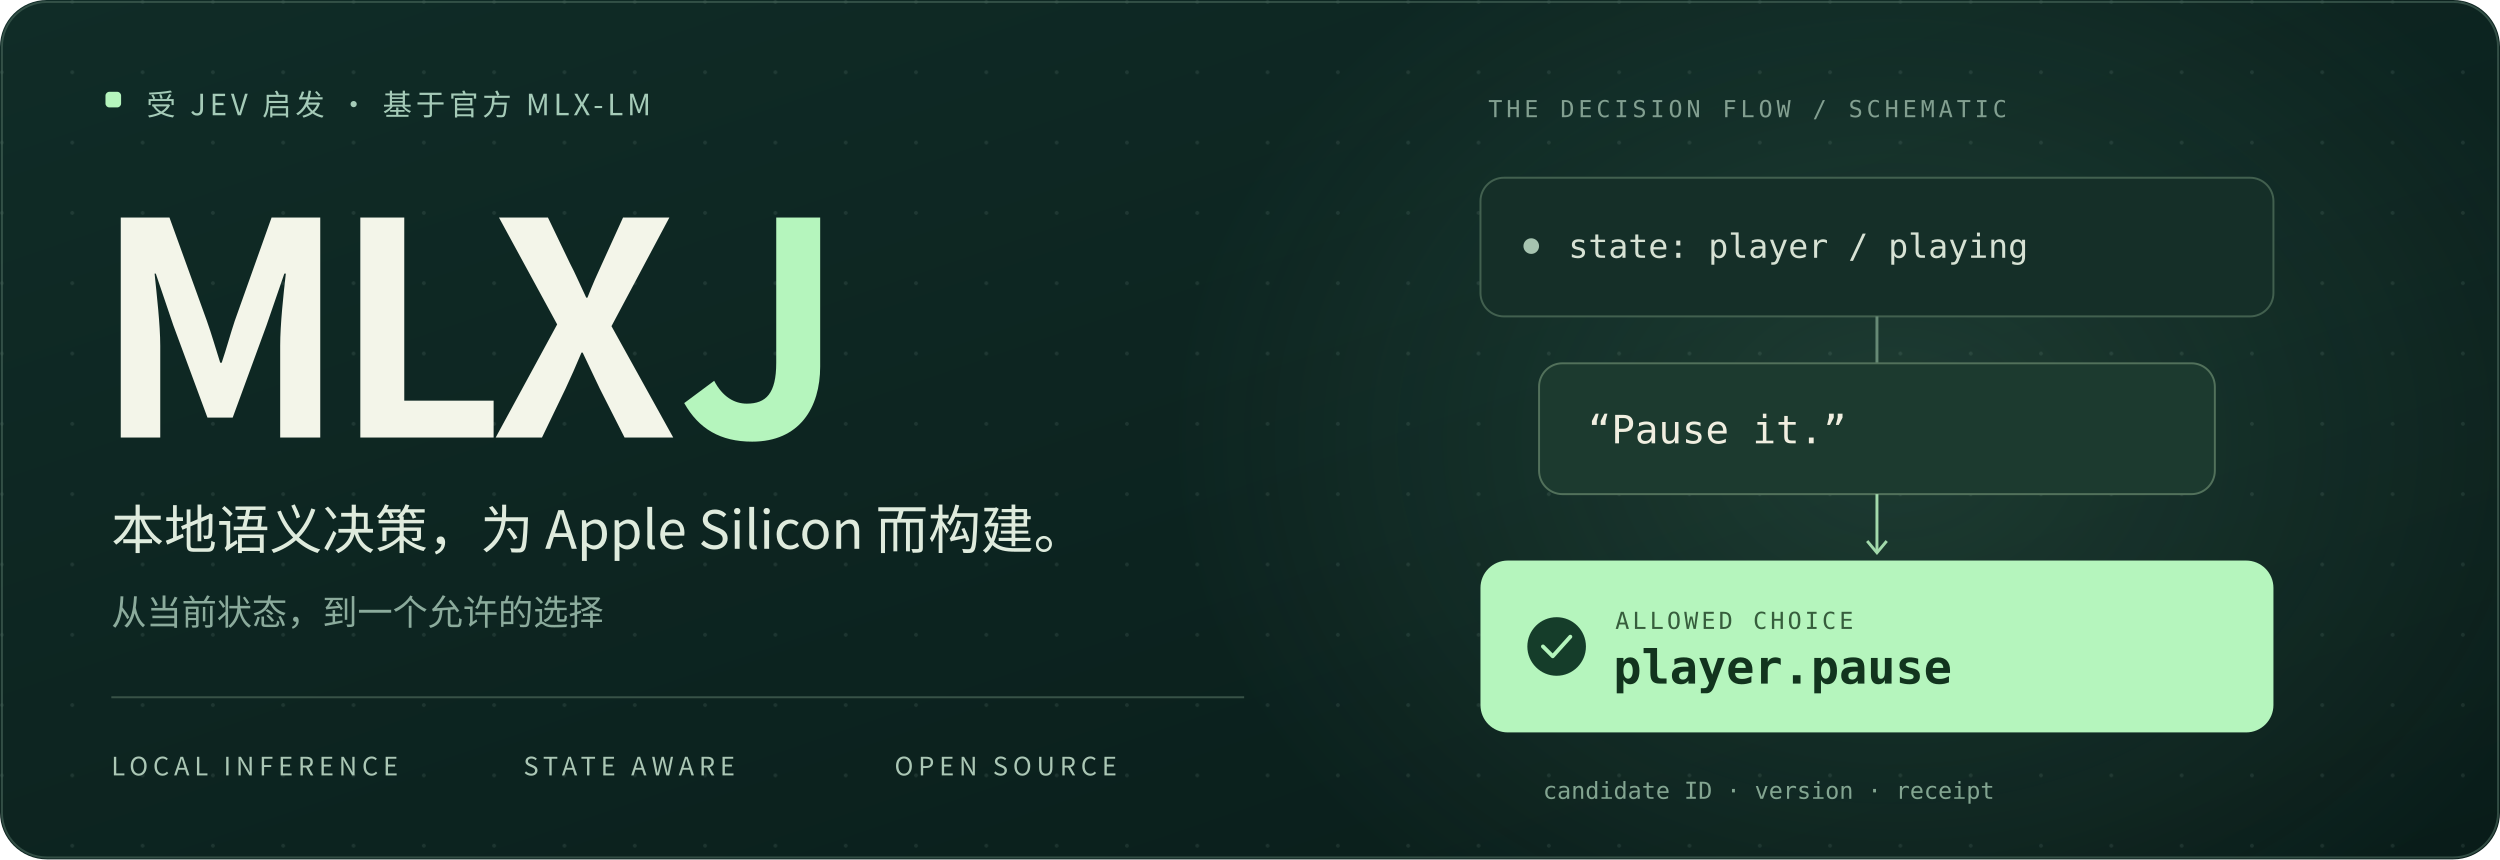
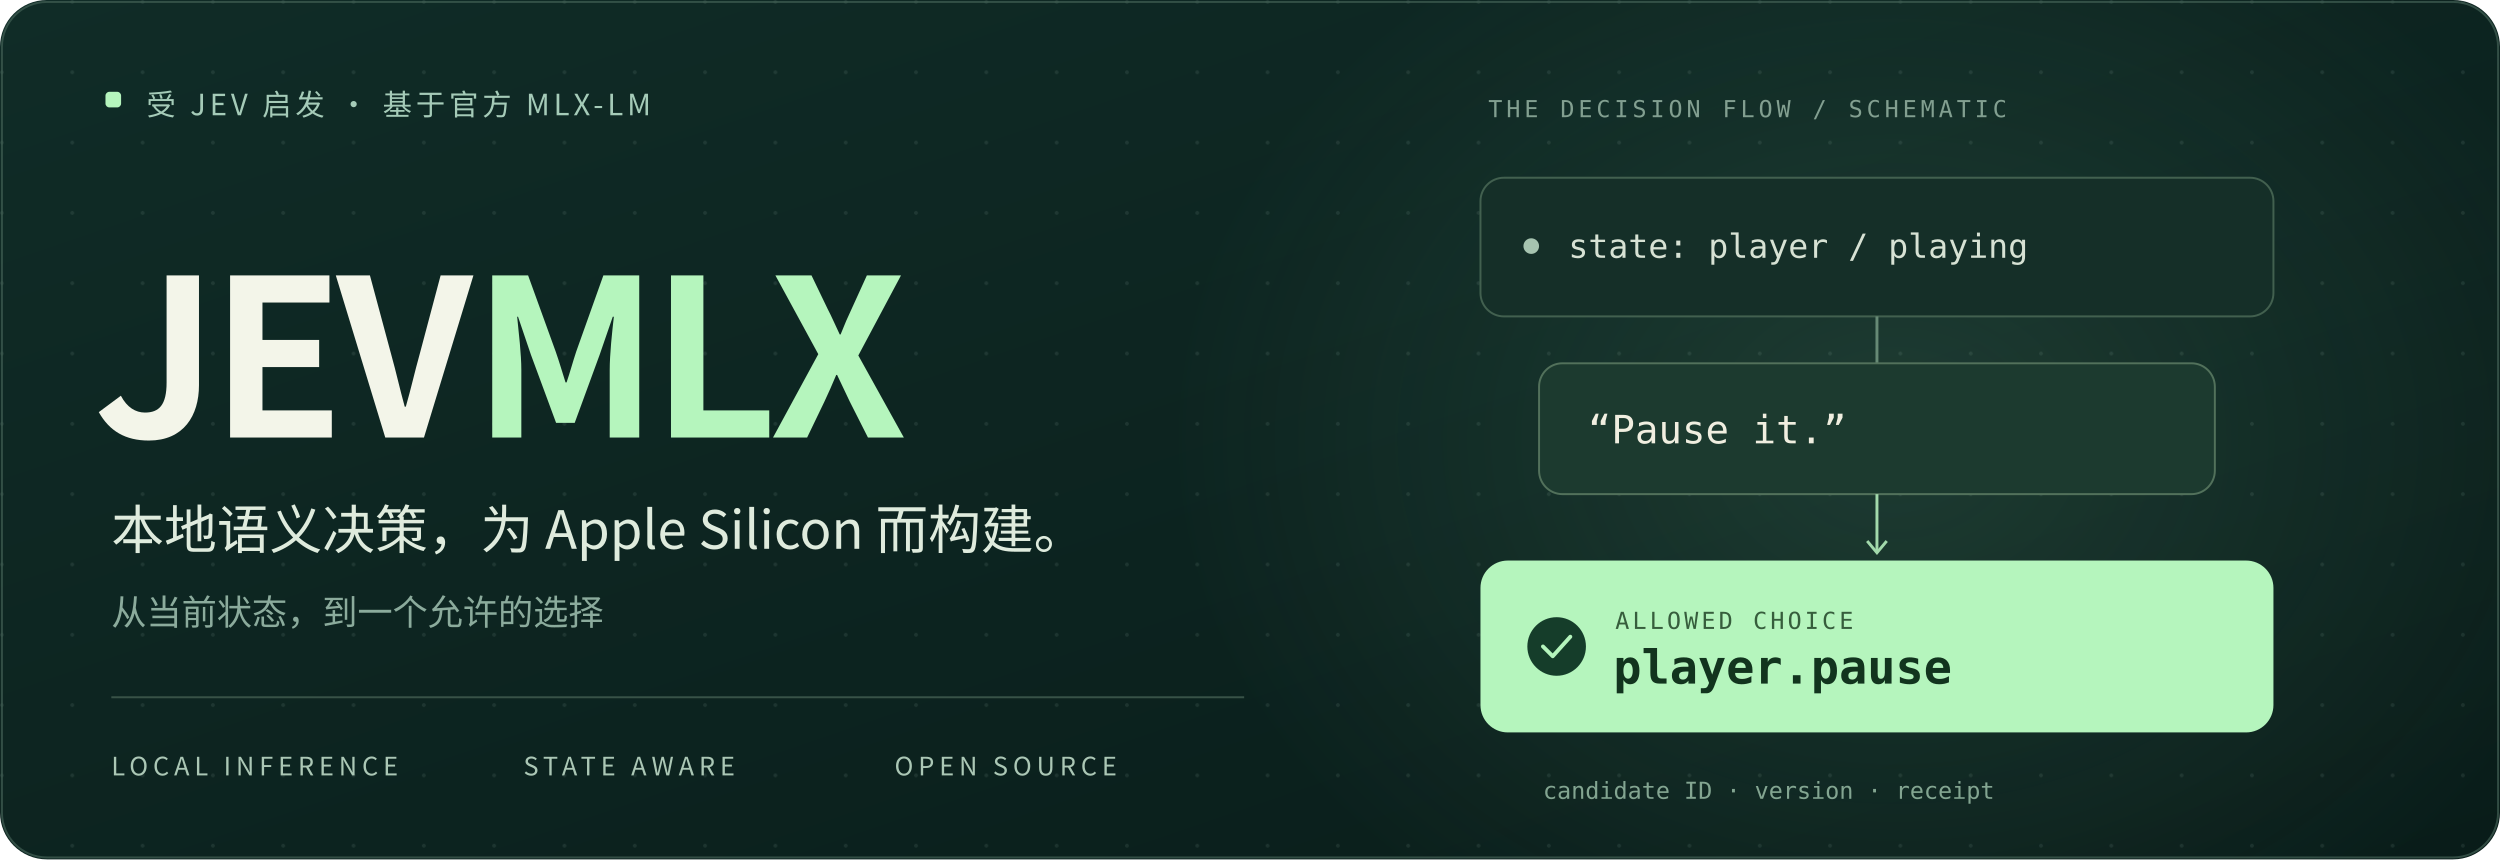
<svg xmlns="http://www.w3.org/2000/svg" width="1280" height="440" viewBox="0 0 1280 440" role="img" aria-labelledby="title desc">
  <defs>
    <linearGradient id="bg" x1="0" y1="0" x2="1" y2="1">
      <stop stop-color="#102c27" />
      <stop offset="1" stop-color="#091c19" />
    </linearGradient>
    <radialGradient id="glow">
      <stop stop-color="#96e9b6" stop-opacity=".13" />
      <stop offset="1" stop-color="#96e9b6" stop-opacity="0" />
    </radialGradient>
    <pattern id="grid" width="36" height="36" patternUnits="userSpaceOnUse">
      <circle cx="1" cy="1" r="1" fill="#b8d3c8" opacity=".1" />
    </pattern>
  </defs>
  <rect width="1280" height="440" rx="24" fill="url(#bg)" />
  <rect width="1280" height="440" rx="24" fill="url(#grid)" />
  <ellipse cx="970" cy="225" rx="370" ry="300" fill="url(#glow)" />
  <rect x="1" y="1" width="1278" height="438" rx="23" fill="none" stroke="#426054" stroke-opacity=".7" />
  <g font-family="-apple-system,BlinkMacSystemFont,'Segoe UI','PingFang SC','Noto Sans CJK SC',Arial,sans-serif">
    <rect x="54" y="47" width="8" height="8" rx="2" fill="#b5f5bd" />
    <text x="75" y="59" fill="#a5cbb8" font-size="15" letter-spacing="2">受 JEV 启发 · 基于官方 MLX-LM</text>
-     <text x="48" y="224" fill="#f3f5e9" font-size="152" font-weight="750" letter-spacing="-7">MLX<tspan fill="#b5f5bd">J</tspan>
+     <text x="48" y="224" fill="#f3f5e9" font-size="112" font-weight="750" letter-spacing="-4">JEV<tspan fill="#b5f5bd"> MLX</tspan>
    </text>
    <text x="57" y="281" fill="#dfebdd" font-size="27" font-weight="500">本地语义决策，为 Apple Silicon 而构建。</text>
    <text x="57" y="320" fill="#8bab9c" font-size="18">从当前状态，到一个允许的选择</text>
    <path d="M57 357 H637" stroke="#385247" />
    <text x="57" y="397" fill="#abc7b5" font-size="13" letter-spacing="2.5">LOCAL INFERENCE</text>
    <text x="268" y="397" fill="#abc7b5" font-size="13" letter-spacing="2.5">STATE AWARE</text>
    <text x="458" y="397" fill="#abc7b5" font-size="13" letter-spacing="2.5">OPEN SOURCE</text>
  </g>
  <g font-family="ui-monospace,'SFMono-Regular',Menlo,Consolas,monospace">
    <text x="762" y="60" fill="#829f90" font-size="12" letter-spacing="2">THE DECISION FLOW / SCHEMATIC</text>
    <rect x="758" y="91" width="406" height="71" rx="12" fill="#152f28" stroke="#42604f" />
    <circle cx="784" cy="126" r="4" fill="#a6c4b0" />
    <text x="803" y="132" fill="#d7e2d4" font-size="17">state: player / playing</text>
    <path d="M961 162 V186" stroke="#668975" stroke-width="1.5" />
    <rect x="788" y="186" width="346" height="67" rx="12" fill="#1c3a2f" stroke="#52715b" />
    <text x="813" y="227" fill="#f0eee0" font-size="20">“Pause it.”</text>
    <path d="M961 253 V283" stroke="#a2d9ab" stroke-width="1.5" />
    <path d="m956 277 5 6 5 -6" fill="none" stroke="#a2d9ab" stroke-width="1.5" />
    <rect x="758" y="287" width="406" height="88" rx="14" fill="#b5f5bd" />
    <circle cx="797" cy="331" r="15" fill="#153d2a" />
    <path d="m790 331 5 5 9 -10" fill="none" stroke="#b5f5bd" stroke-width="2" stroke-linecap="round" stroke-linejoin="round" />
    <text x="827" y="322" fill="#365d3c" font-size="12" letter-spacing="1.6">ALLOWED CHOICE</text>
    <text x="826" y="350" fill="#12341e" font-size="24" font-weight="650">player.pause</text>
    <text x="790" y="409" fill="#83a591" font-size="12">candidate ID · version · receipt</text>
  </g>
</svg>
